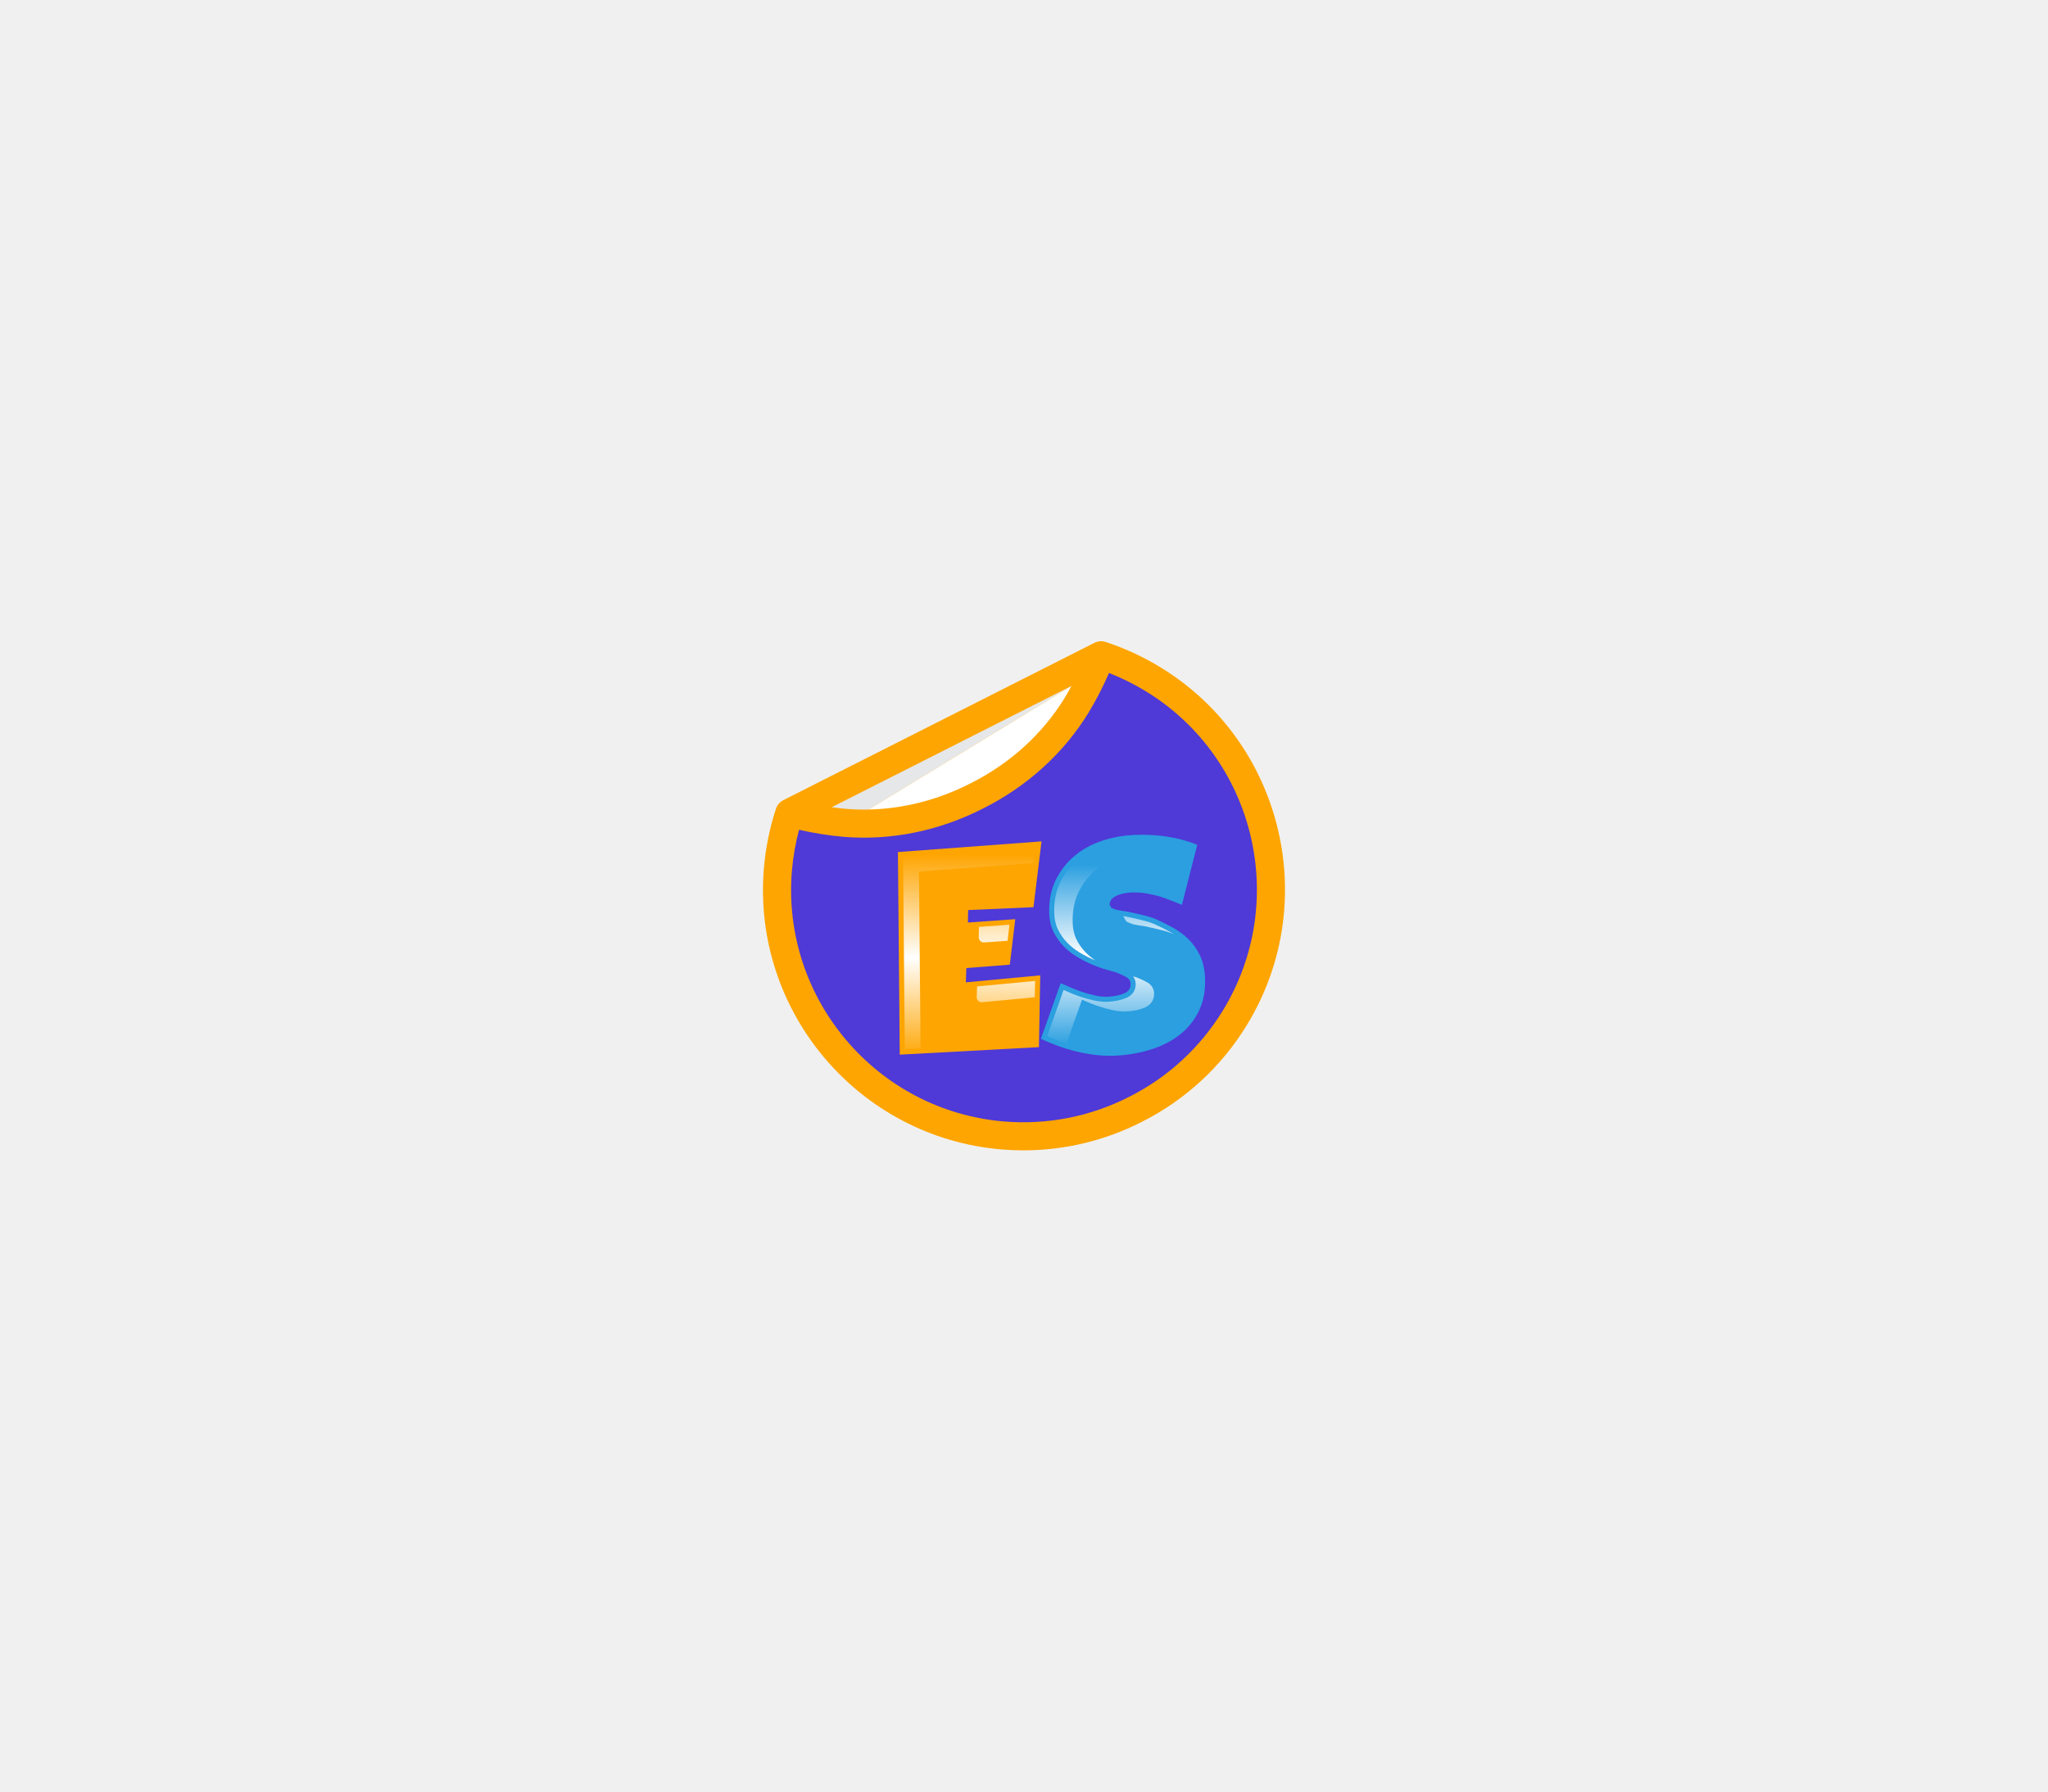
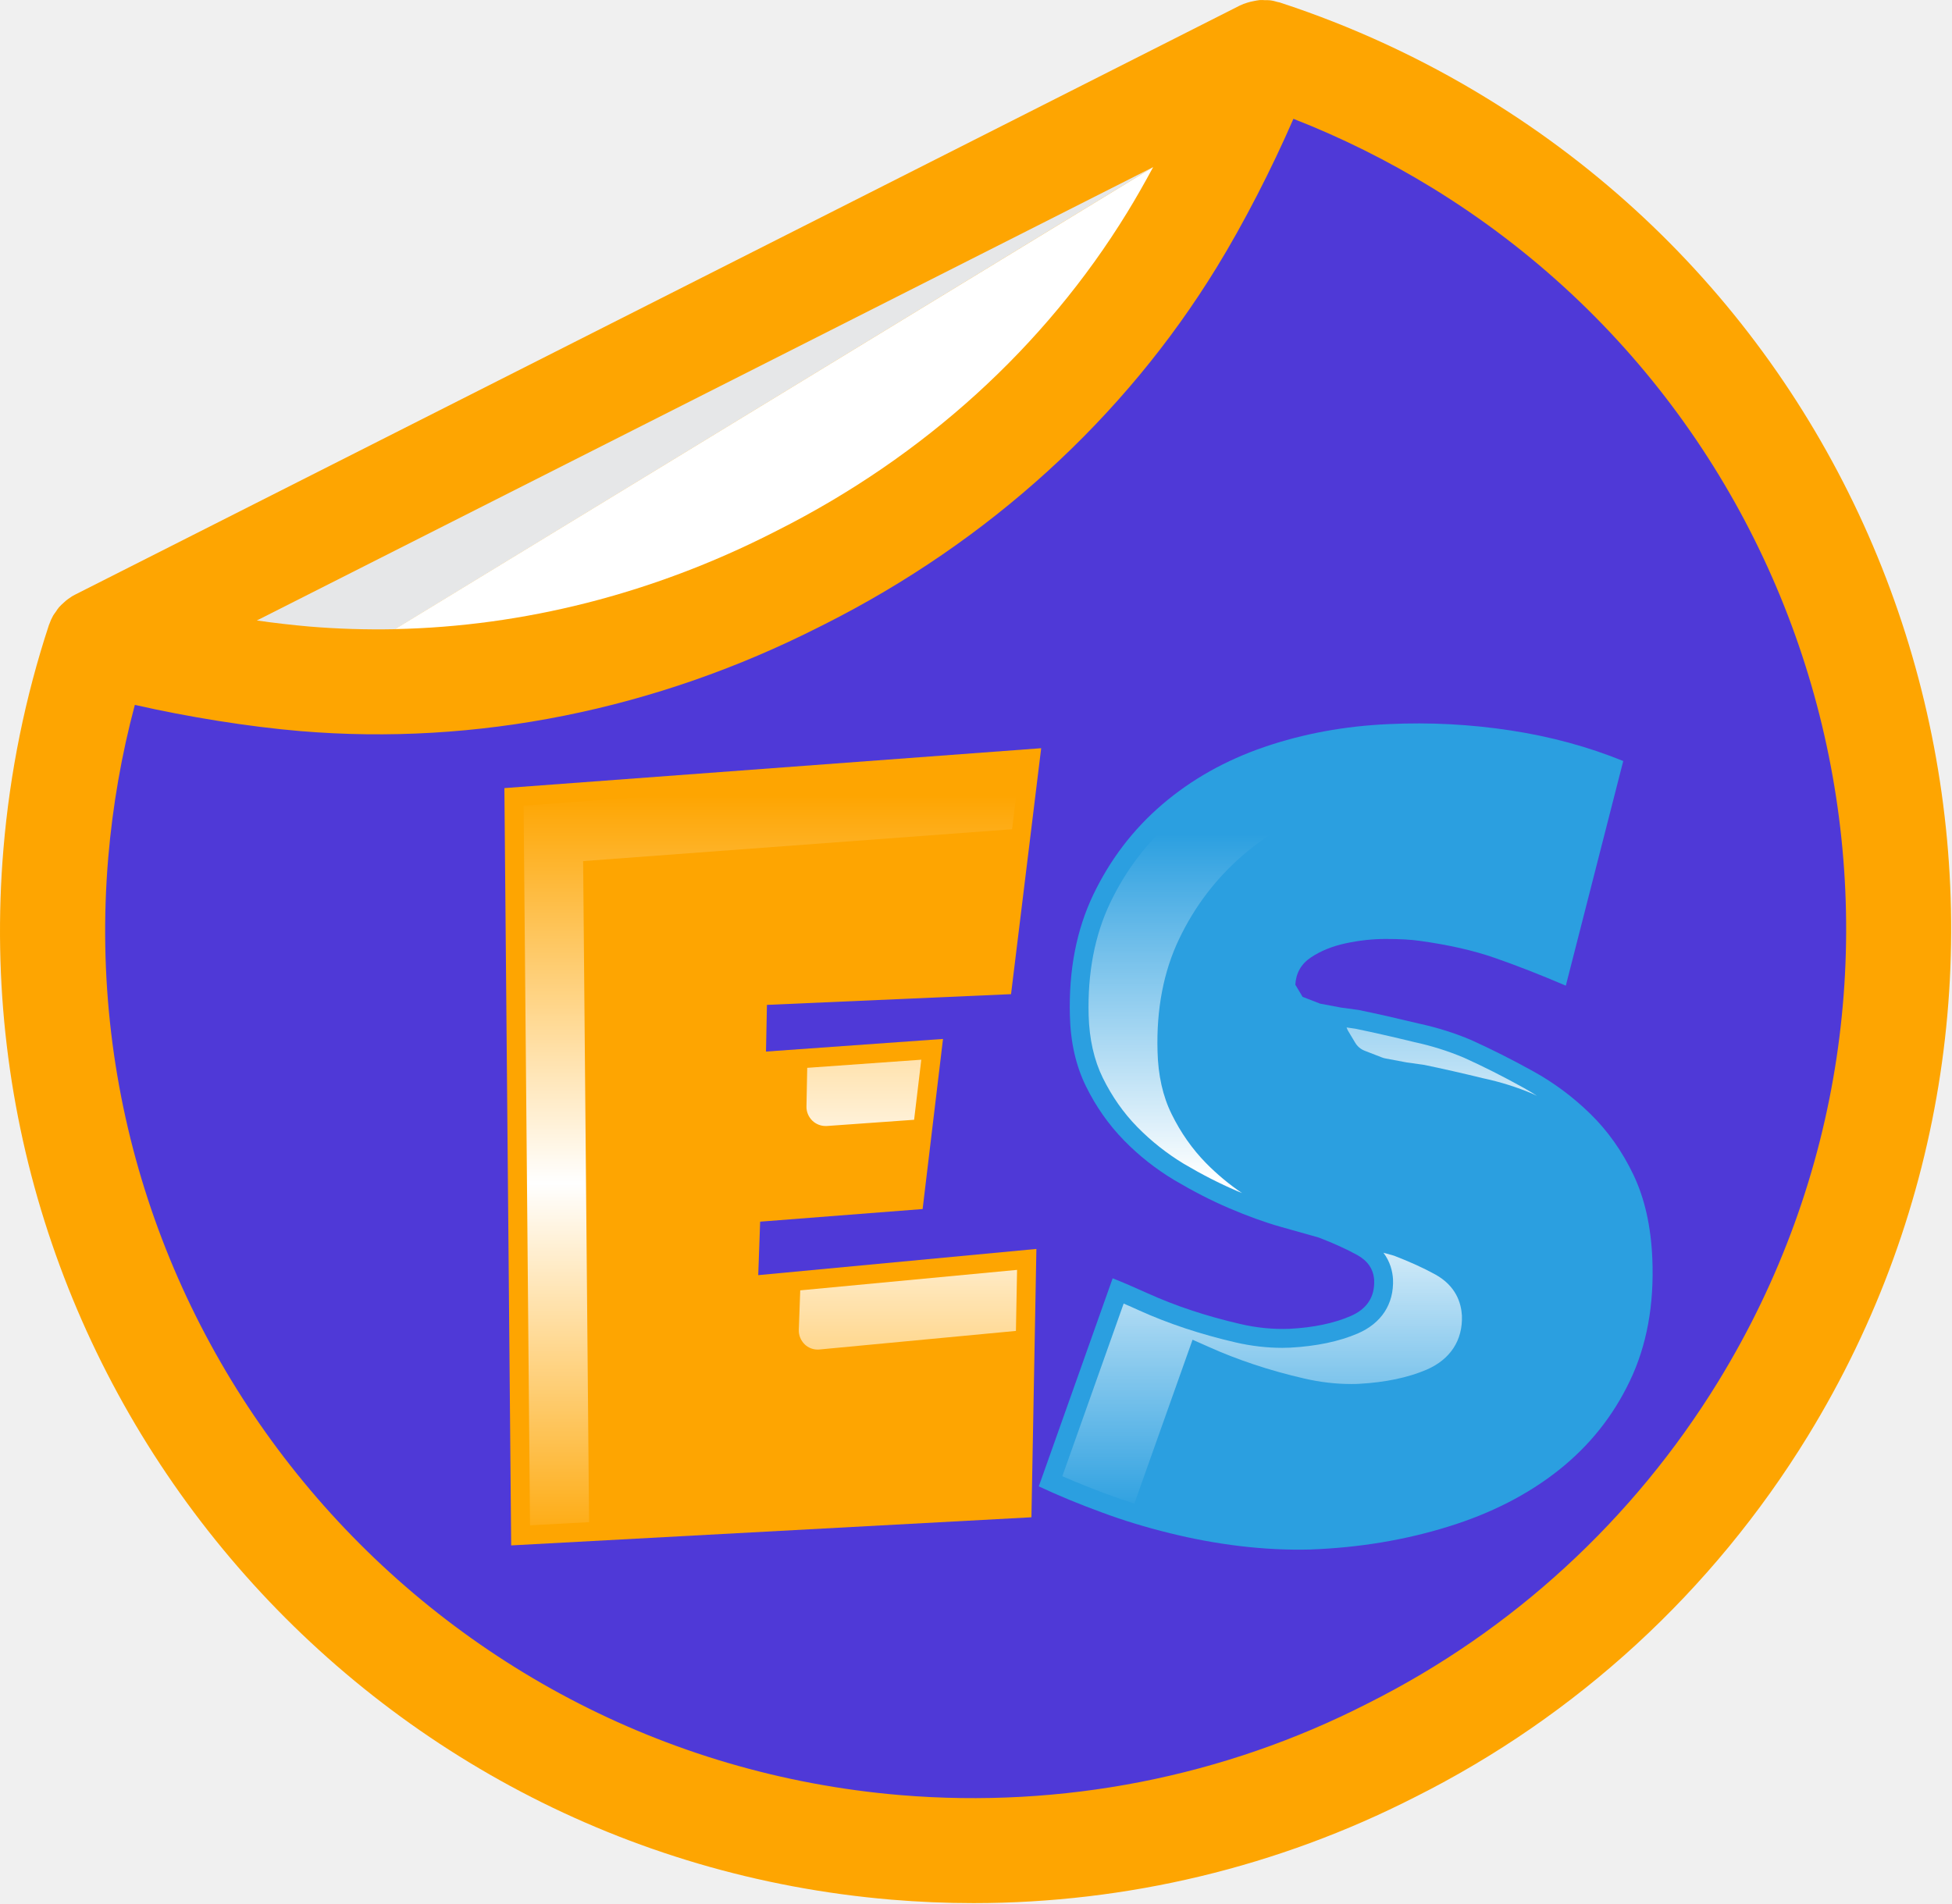
- <svg xmlns="http://www.w3.org/2000/svg" version="1.1" id="Layer_1" x="0px" y="0px" viewBox="0 0 800 700" style="enable-background:new 0 0 800 700;" xml:space="preserve">
-   <style type="text/css">
- 	.st0{fill:#4F39D7;}
- 	.st1{fill:#FEA501;}
- 	.st2{fill:#2B9FE0;}
- 	.st3{fill:url(#SVGID_1_);}
- 	.st4{fill:url(#SVGID_2_);}
- 	.st5{fill:url(#SVGID_3_);}
- 	.st6{fill:url(#SVGID_4_);}
- 	.st7{fill:url(#SVGID_5_);}
- 	.st8{fill:url(#SVGID_6_);}
- 	.st9{fill:url(#SVGID_7_);}
- 	.st10{fill:url(#SVGID_8_);}
- 	.st11{fill:url(#SVGID_9_);}
- 	.st12{fill:url(#SVGID_10_);}
- 	.st13{fill:url(#SVGID_11_);}
- 	.st14{fill:url(#SVGID_12_);}
- 	.st15{fill:url(#SVGID_13_);}
- 	.st16{fill:url(#SVGID_14_);}
- 	.st17{fill:url(#SVGID_15_);}
- 	.st18{fill:url(#SVGID_16_);}
- 	.st19{fill:url(#SVGID_17_);}
- 	.st20{fill:url(#SVGID_18_);}
- 	.st21{fill:url(#SVGID_19_);}
- 	.st22{fill:url(#SVGID_20_);}
- 	.st23{fill:url(#SVGID_21_);}
- 	.st24{fill:url(#SVGID_22_);}
- 	.st25{fill:url(#SVGID_23_);}
- 	.st26{fill:url(#SVGID_24_);}
- 	.st27{fill:url(#SVGID_25_);}
- 	.st28{fill:url(#SVGID_26_);}
- 	.st29{fill:url(#SVGID_27_);}
- 	.st30{fill:url(#SVGID_28_);}
- 	.st31{fill:url(#SVGID_29_);}
- 	.st32{fill:url(#SVGID_30_);}
- 	.st33{fill:url(#SVGID_31_);}
- 	.st34{fill:url(#SVGID_32_);}
- 	.st35{fill:url(#SVGID_33_);}
- 	.st36{fill:url(#SVGID_34_);}
- 	.st37{fill:url(#SVGID_35_);}
- 	.st38{fill:url(#SVGID_36_);}
- 	.st39{fill:url(#SVGID_37_);}
- 	.st40{fill:url(#SVGID_38_);}
- 	.st41{fill:url(#SVGID_39_);}
- 	.st42{fill:url(#SVGID_40_);}
- 	.st43{fill:url(#SVGID_41_);}
- 	.st44{fill:url(#SVGID_42_);}
- 	.st45{fill:url(#SVGID_43_);}
- 	.st46{fill:url(#SVGID_44_);}
- 	.st47{fill:url(#SVGID_45_);}
- 	.st48{fill:url(#SVGID_46_);}
- 	.st49{fill:url(#SVGID_47_);}
- 	.st50{fill:url(#SVGID_48_);}
- 	.st51{fill:url(#SVGID_49_);}
- 	.st52{fill:url(#SVGID_50_);}
- 	.st53{fill:url(#SVGID_51_);}
- 	.st54{fill:url(#SVGID_52_);}
- 	.st55{fill:url(#SVGID_53_);}
- 	.st56{fill:url(#SVGID_54_);}
- 	.st57{fill:url(#SVGID_55_);}
- 	.st58{fill:url(#SVGID_56_);}
- 	.st59{fill:url(#SVGID_57_);}
- 	.st60{fill:url(#SVGID_58_);}
- 	.st61{fill:url(#SVGID_59_);}
- 	.st62{fill:url(#SVGID_60_);}
- 	.st63{fill:url(#SVGID_61_);}
- 	.st64{fill:url(#SVGID_62_);}
- 	.st65{fill:url(#SVGID_63_);}
- 	.st66{fill:url(#SVGID_64_);}
- 	.st67{fill:url(#SVGID_65_);}
- 	.st68{fill:url(#SVGID_66_);}
- 	.st69{fill:url(#SVGID_67_);}
- 	.st70{fill:url(#SVGID_68_);}
- 	.st71{fill:url(#SVGID_69_);}
- 	.st72{fill:url(#SVGID_70_);}
- 	.st73{fill:url(#SVGID_71_);}
- 	.st74{fill:url(#SVGID_72_);}
- 	.st75{fill:url(#SVGID_73_);}
- 	.st76{fill:url(#SVGID_74_);}
- 	.st77{fill:url(#SVGID_75_);}
- 	.st78{fill:url(#SVGID_76_);}
- 	.st79{fill:url(#SVGID_77_);}
- 	.st80{fill:url(#SVGID_78_);}
- 	.st81{fill:url(#SVGID_79_);}
- 	.st82{fill:url(#SVGID_80_);}
- 	.st83{fill:url(#SVGID_81_);}
- 	.st84{fill:url(#SVGID_82_);}
- 	.st85{fill:url(#SVGID_83_);}
- 	.st86{fill:url(#SVGID_84_);}
- 	.st87{fill:url(#SVGID_85_);}
- 	.st88{fill:url(#SVGID_86_);}
- 	.st89{fill:url(#SVGID_87_);}
- 	.st90{fill:url(#SVGID_88_);}
- 	.st91{fill:url(#SVGID_89_);}
- 	.st92{fill:url(#SVGID_90_);}
- 	.st93{fill:#E6E7E8;}
- 	.st94{fill:#FFFFFF;}
- 	.st95{fill:url(#SVGID_91_);}
- 	.st96{fill:url(#SVGID_92_);}
- 	.st97{fill:url(#SVGID_93_);}
- 	.st98{fill:url(#SVGID_94_);}
- 	.st99{fill:url(#SVGID_95_);}
- 	.st100{fill:url(#SVGID_96_);}
- 	.st101{fill:url(#SVGID_97_);}
- 	.st102{fill:url(#SVGID_98_);}
- 	.st103{fill:url(#SVGID_99_);}
- 	.st104{fill:url(#SVGID_100_);}
- 	.st105{fill:url(#SVGID_101_);}
- 	.st106{fill:url(#SVGID_102_);}
- </style>
-   <g>
-     <path class="st1" d="M453.46,260.82c-6.82-4.19-14.12-7.56-21.67-10.03c-0.07-0.02-0.15-0.03-0.23-0.05   c-0.27-0.08-0.54-0.15-0.82-0.18c-0.16-0.02-0.32-0.01-0.49-0.01c-0.19-0.01-0.38-0.03-0.58-0.01c-0.21,0.02-0.42,0.07-0.63,0.11   c-0.22,0.04-0.43,0.09-0.65,0.16c-0.26,0.08-0.51,0.17-0.76,0.29c-0.01,0.01-0.03,0.01-0.04,0.02L305.9,312.68   c-0.01,0.01-0.02,0.02-0.04,0.02c-0.26,0.13-0.5,0.3-0.74,0.47c-0.14,0.1-0.26,0.21-0.38,0.32c-0.19,0.17-0.37,0.33-0.54,0.52   c-0.12,0.14-0.21,0.29-0.31,0.44c-0.1,0.14-0.21,0.28-0.3,0.43c-0.16,0.29-0.3,0.6-0.41,0.92c-0.01,0.02-0.02,0.04-0.03,0.06   c0,0,0,0,0,0c0,0,0,0.01,0,0.01c-2.48,7.53-4.08,15.4-4.75,23.38c-4.7,55.87,36.93,105.15,92.8,109.85   c2.86,0.24,5.72,0.36,8.58,0.36c16.03,0,31.83-3.78,46.13-11.08c16.92-8.48,31.11-21.52,41.05-37.72   C516.29,352.86,501.25,290.13,453.46,260.82z" />
-     <path class="st0" d="M477.62,394.92c-8.87,14.46-21.54,26.1-36.63,33.66c-0.01,0.01-0.03,0.01-0.04,0.02   c-15.03,7.68-31.91,10.98-48.82,9.57c-49.84-4.19-86.97-48.15-82.78-97.99c0.46-5.41,1.39-10.76,2.78-15.97   c5.52,1.26,11.92,2.29,17.28,2.74c18.4,1.55,37.17-2.22,54.27-10.9l0.56-0.28c17.13-8.64,31.28-21.52,40.94-37.27   c2.82-4.59,5.78-10.36,8.03-15.55c5.02,1.96,9.88,4.38,14.51,7.22C490.35,296.33,503.76,352.29,477.62,394.92z" />
-     <g>
-       <path class="st93" d="M324.88,315.39c1.9,0.27,3.75,0.48,5.46,0.63c2.99,0.25,5.99,0.34,8.99,0.28L418.55,268L324.88,315.39z" />
-       <path class="st94" d="M339.32,316.29c13.44-0.28,26.9-3.69,39.4-10.03l0.57-0.29c15.31-7.72,27.94-19.2,36.53-33.2    c0.9-1.46,1.82-3.08,2.73-4.77l0,0L339.32,316.29z" />
-     </g>
-     <g>
-       <path class="st2" d="M464.25,366.97c-1.8-1.76-3.79-3.25-6-4.47c-2.2-1.22-4.35-2.3-6.45-3.25c-1.76-0.75-3.59-1.32-5.49-1.73    c-2.24-0.54-4.34-1.02-6.3-1.42l-1.83-0.25l-2.18-0.41l-1.83-0.71l-0.76-1.27c0.07-1.22,0.61-2.17,1.63-2.85    c1.02-0.68,2.22-1.17,3.61-1.47c1.39-0.3,2.79-0.46,4.22-0.46c1.49,0,2.68,0.07,3.56,0.2c2.98,0.41,5.59,1,7.83,1.78    c2.24,0.78,4.71,1.74,7.42,2.9l6-23.48c-3.66-1.49-7.59-2.56-11.79-3.2c-4.2-0.64-8.43-0.86-12.7-0.66    c-4.61,0.2-8.94,1-13.01,2.39c-4.06,1.39-7.62,3.39-10.67,6c-3.05,2.61-5.45,5.76-7.22,9.45c-1.76,3.69-2.57,7.91-2.44,12.65    c0.07,2.78,0.63,5.23,1.68,7.37c1.05,2.13,2.37,4.01,3.96,5.64c1.59,1.63,3.35,3.01,5.28,4.17c1.93,1.14,3.84,2.13,5.74,2.94    s3.68,1.46,5.34,1.93c1.66,0.47,3,0.85,4.01,1.13c1.56,0.6,2.9,1.21,4.01,1.82c1.12,0.62,1.71,1.49,1.78,2.64    c0.07,1.76-0.76,3.02-2.49,3.76c-1.73,0.74-3.84,1.19-6.35,1.32c-1.69,0.07-3.42-0.1-5.18-0.51c-1.76-0.41-3.46-0.88-5.08-1.42    c-1.63-0.54-3.15-1.14-4.57-1.78c-1.42-0.64-2.64-1.17-3.66-1.57l-7.72,21.75c2.03,0.95,4.2,1.85,6.5,2.69    c2.3,0.86,4.67,1.58,7.11,2.18c2.44,0.61,4.91,1.07,7.42,1.37c2.51,0.3,4.95,0.42,7.32,0.36c5.15-0.19,9.96-1,14.43-2.39    c4.47-1.38,8.32-3.35,11.53-5.89c3.22-2.55,5.71-5.66,7.47-9.36c1.76-3.68,2.54-7.94,2.34-12.75c-0.14-3.39-0.8-6.32-1.98-8.79    S466.05,368.73,464.25,366.97z" />
-       <polygon class="st1" points="406.35,381.08 377.28,383.82 377.48,378.23 394.46,376.91 396.59,359.13 378.09,360.45     378.19,355.57 403.7,354.45 406.85,328.74 350.75,332.91 351.46,412.07 405.83,409.13   " />
-       <linearGradient id="SVGID_1_" gradientUnits="userSpaceOnUse" x1="388.326" y1="333.699" x2="388.326" y2="413.427">
-         <stop offset="0" style="stop-color:#FFFFFF;stop-opacity:0" />
-         <stop offset="0.508" style="stop-color:#FFFFFF" />
-         <stop offset="1" style="stop-color:#FFFFFF;stop-opacity:0" />
-       </linearGradient>
-       <path class="st3" d="M382.94,367.68c0.37,0.35,0.86,0.55,1.37,0.55c0.05,0,0.09,0,0.14,0l9.12-0.65l0.75-6.28l-11.92,0.85    l-0.08,4.06C382.31,366.75,382.54,367.29,382.94,367.68z" />
-       <linearGradient id="SVGID_2_" gradientUnits="userSpaceOnUse" x1="392.917" y1="333.699" x2="392.917" y2="413.427">
-         <stop offset="0" style="stop-color:#FFFFFF;stop-opacity:0" />
-         <stop offset="0.508" style="stop-color:#FFFFFF" />
-         <stop offset="1" style="stop-color:#FFFFFF;stop-opacity:0" />
-       </linearGradient>
-       <path class="st4" d="M383.5,391.6c0.06,0,0.12,0,0.19-0.01l20.52-1.94l0.12-6.38l-22.66,2.14l-0.15,4.13    c-0.02,0.57,0.21,1.12,0.62,1.52C382.5,391.41,382.99,391.6,383.5,391.6z" />
-       <linearGradient id="SVGID_3_" gradientUnits="userSpaceOnUse" x1="378.671" y1="333.699" x2="378.671" y2="413.427">
-         <stop offset="0" style="stop-color:#FFFFFF;stop-opacity:0" />
-         <stop offset="0.508" style="stop-color:#FFFFFF" />
-         <stop offset="1" style="stop-color:#FFFFFF;stop-opacity:0" />
-       </linearGradient>
-       <polygon class="st5" points="358.98,340.54 403.81,337.21 404.58,330.9 352.76,334.75 353.43,409.97 359.6,409.64   " />
-       <linearGradient id="SVGID_4_" gradientUnits="userSpaceOnUse" x1="448.721" y1="337.673" x2="448.721" y2="408.738">
-         <stop offset="0" style="stop-color:#FFFFFF;stop-opacity:0" />
-         <stop offset="0.508" style="stop-color:#FFFFFF" />
-         <stop offset="1" style="stop-color:#FFFFFF;stop-opacity:0" />
-       </linearGradient>
-       <path class="st6" d="M445.02,361.58l1.85,0.26c1.93,0.4,4,0.87,6.17,1.4c1.82,0.39,3.54,0.93,5.18,1.63    c0.15,0.07,0.3,0.14,0.45,0.21c-0.45-0.29-0.91-0.57-1.38-0.83c-2.14-1.19-4.26-2.26-6.26-3.16c-1.64-0.69-3.36-1.24-5.18-1.63    c-2.17-0.53-4.24-1-6.17-1.4l-0.91-0.13c0.04,0.11,0.07,0.22,0.14,0.33l0.76,1.27c0.23,0.38,0.57,0.67,0.98,0.83l1.83,0.71    c0.11,0.04,0.23,0.08,0.36,0.1L445.02,361.58z" />
-       <linearGradient id="SVGID_5_" gradientUnits="userSpaceOnUse" x1="429.947" y1="337.673" x2="429.947" y2="408.738">
-         <stop offset="0" style="stop-color:#FFFFFF;stop-opacity:0" />
-         <stop offset="0.508" style="stop-color:#FFFFFF" />
-         <stop offset="1" style="stop-color:#FFFFFF;stop-opacity:0" />
-       </linearGradient>
-       <path class="st7" d="M422.67,390.57c0.52,0.23,1.08,0.47,1.67,0.74c1.48,0.67,3.08,1.29,4.76,1.85c1.67,0.56,3.44,1.05,5.26,1.47    c1.65,0.38,3.29,0.57,4.89,0.57c0.27,0,0.55,0,0.82-0.02c2.76-0.15,5.12-0.65,7.06-1.48c2.48-1.07,3.79-3.08,3.69-5.66    c-0.08-1.32-0.62-3.1-2.8-4.3c-1.22-0.67-2.65-1.32-4.26-1.94c-0.06-0.02-0.12-0.04-0.19-0.06c-0.29-0.08-0.61-0.17-0.95-0.26    c0.71,0.94,0.95,1.95,1,2.78c0.1,2.58-1.21,4.59-3.69,5.66c-1.94,0.83-4.3,1.33-7.06,1.48c-0.27,0.01-0.54,0.02-0.82,0.02    c-1.6,0-3.25-0.19-4.89-0.57c-1.82-0.42-3.59-0.92-5.26-1.47c-1.68-0.56-3.28-1.18-4.76-1.85c-0.59-0.27-1.15-0.52-1.67-0.74    l-6.41,18.05c1.54,0.67,3.11,1.3,4.71,1.89c0.91,0.34,1.85,0.66,2.82,0.96L422.67,390.57z" />
-       <linearGradient id="SVGID_6_" gradientUnits="userSpaceOnUse" x1="438.549" y1="337.673" x2="438.549" y2="408.738">
-         <stop offset="0" style="stop-color:#FFFFFF;stop-opacity:0" />
-         <stop offset="0.508" style="stop-color:#FFFFFF" />
-         <stop offset="1" style="stop-color:#FFFFFF;stop-opacity:0" />
-       </linearGradient>
-       <path class="st8" d="M413.29,363.2c0.95,1.93,2.16,3.66,3.6,5.13c1.46,1.49,3.11,2.79,4.88,3.86c1.86,1.1,3.72,2.05,5.51,2.82    c0.19,0.08,0.38,0.15,0.56,0.23c-1.35-0.91-2.61-1.96-3.76-3.13c-1.44-1.47-2.65-3.19-3.6-5.13c-0.92-1.86-1.41-4.06-1.47-6.54    c-0.13-4.41,0.63-8.36,2.25-11.75c1.63-3.42,3.89-6.38,6.71-8.8c2.84-2.43,6.21-4.32,10.02-5.62c3.87-1.32,8.06-2.09,12.45-2.28    c1-0.05,2-0.07,2.98-0.07c3.12,0,6.26,0.24,9.33,0.71c0.71,0.11,1.4,0.24,2.1,0.37l0.43-1.69c-3.05-1.11-6.31-1.93-9.73-2.46    c-3.08-0.47-6.22-0.71-9.33-0.71c-0.98,0-1.98,0.02-2.98,0.07c-4.4,0.19-8.59,0.96-12.45,2.28c-3.81,1.3-7.18,3.19-10.02,5.62    c-2.82,2.41-5.08,5.37-6.71,8.8c-1.62,3.39-2.37,7.34-2.25,11.75C411.88,359.13,412.37,361.33,413.29,363.2z" />
-     </g>
-   </g>
+ <svg xmlns="http://www.w3.org/2000/svg" width="204" height="199" viewBox="0 0 204 199" fill="none">
+   <path d="M155.422 10.289C148.602 6.099 141.302 2.729 133.752 0.259C133.682 0.239 133.602 0.229 133.522 0.209C133.252 0.129 132.982 0.059 132.702 0.029C132.542 0.009 132.382 0.019 132.212 0.019C132.022 0.009 131.832 -0.011 131.632 0.009C131.422 0.029 131.212 0.079 131.002 0.119C130.782 0.159 130.572 0.209 130.352 0.279C130.092 0.359 129.842 0.449 129.592 0.569C129.582 0.579 129.562 0.579 129.552 0.589L7.862 62.149C7.852 62.159 7.842 62.169 7.822 62.169C7.562 62.299 7.322 62.469 7.082 62.639C6.942 62.739 6.822 62.849 6.702 62.959C6.512 63.129 6.332 63.289 6.162 63.479C6.042 63.619 5.952 63.769 5.852 63.919C5.752 64.059 5.642 64.199 5.552 64.349C5.392 64.639 5.252 64.948 5.142 65.269C5.132 65.288 5.122 65.308 5.112 65.329V65.339C2.632 72.869 1.032 80.739 0.362 88.719C-4.338 144.589 37.292 193.869 93.162 198.569C96.022 198.809 98.882 198.929 101.742 198.929C117.772 198.929 133.572 195.149 147.872 187.849C164.792 179.369 178.982 166.329 188.922 150.129C218.252 102.329 203.212 39.599 155.422 10.289Z" fill="#FEA501" />
+   <path d="M179.582 144.389C170.712 158.849 158.042 170.489 142.952 178.049C142.942 178.059 142.922 178.059 142.912 178.069C127.882 185.749 111.002 189.049 94.092 187.639C44.252 183.449 7.122 139.489 11.312 89.649C11.772 84.239 12.702 78.889 14.092 73.679C19.612 74.939 26.012 75.969 31.372 76.419C49.772 77.969 68.542 74.199 85.642 65.519L86.202 65.239C103.332 56.599 117.482 43.719 127.142 27.969C129.962 23.379 132.922 17.609 135.172 12.419C140.192 14.379 145.052 16.799 149.682 19.639C192.312 45.799 205.722 101.759 179.582 144.389Z" fill="#4F39D7" />
+   <path d="M26.842 64.859C28.742 65.129 30.592 65.339 32.302 65.489C35.292 65.739 38.292 65.829 41.292 65.769L120.512 17.469L26.842 64.859Z" fill="#E6E7E8" />
+   <path d="M41.282 65.759C54.722 65.479 68.182 62.069 80.682 55.729L81.252 55.439C96.562 47.719 109.192 36.239 117.782 22.239C118.682 20.779 119.602 19.159 120.512 17.469L41.282 65.759Z" fill="white" />
+   <path d="M166.212 116.439C164.412 114.679 162.422 113.189 160.212 111.969C158.012 110.749 155.862 109.669 153.762 108.719C152.002 107.969 150.172 107.399 148.272 106.989C146.032 106.449 143.932 105.969 141.972 105.569L140.142 105.319L137.962 104.909L136.132 104.199L135.372 102.929C135.442 101.709 135.982 100.759 137.002 100.079C138.022 99.398 139.222 98.909 140.612 98.609C142.002 98.309 143.402 98.148 144.832 98.148C146.322 98.148 147.512 98.219 148.392 98.349C151.372 98.759 153.982 99.349 156.222 100.129C158.462 100.909 160.932 101.869 163.642 103.029L169.642 79.549C165.982 78.058 162.052 76.989 157.852 76.349C153.652 75.709 149.422 75.489 145.152 75.689C140.542 75.889 136.212 76.689 132.142 78.079C128.082 79.469 124.522 81.469 121.472 84.079C118.422 86.689 116.022 89.839 114.252 93.529C112.492 97.219 111.682 101.439 111.812 106.179C111.882 108.959 112.442 111.409 113.492 113.549C114.542 115.679 115.862 117.559 117.452 119.189C119.042 120.819 120.802 122.199 122.732 123.359C124.662 124.499 126.572 125.489 128.472 126.299C130.372 127.109 132.152 127.759 133.812 128.229C135.472 128.699 136.812 129.079 137.822 129.359C139.382 129.959 140.722 130.569 141.832 131.179C142.952 131.799 143.542 132.669 143.612 133.819C143.682 135.579 142.852 136.839 141.122 137.579C139.392 138.319 137.282 138.769 134.772 138.899C133.082 138.969 131.352 138.799 129.592 138.389C127.832 137.979 126.132 137.509 124.512 136.969C122.882 136.429 121.362 135.829 119.942 135.189C118.522 134.549 117.302 134.019 116.282 133.619L108.562 155.369C110.592 156.319 112.762 157.219 115.062 158.059C117.362 158.919 119.732 159.639 122.172 160.239C124.612 160.849 127.082 161.309 129.592 161.609C132.102 161.909 134.542 162.029 136.912 161.969C142.062 161.779 146.872 160.969 151.342 159.579C155.812 158.199 159.662 156.229 162.872 153.689C166.092 151.139 168.582 148.029 170.342 144.329C172.102 140.649 172.882 136.389 172.682 131.579C172.542 128.189 171.882 125.259 170.702 122.789C169.522 120.319 168.012 118.199 166.212 116.439Z" fill="#2B9FE0" />
+   <path d="M108.312 130.549L79.242 133.289L79.442 127.699L96.422 126.379L98.552 108.599L80.052 109.919L80.152 105.039L105.662 103.919L108.812 78.209L52.712 82.379L53.422 161.539L107.792 158.599L108.312 130.549Z" fill="#FEA501" />
+   <path d="M84.902 117.149C85.272 117.499 85.762 117.699 86.272 117.699C86.322 117.699 86.362 117.699 86.412 117.699L95.532 117.049L96.282 110.769L84.362 111.619L84.282 115.679C84.272 116.219 84.502 116.759 84.902 117.149Z" fill="url(#paint0_linear_39_1200)" />
+   <path d="M85.462 141.069C85.522 141.069 85.582 141.069 85.652 141.059L106.172 139.119L106.292 132.739L83.632 134.879L83.482 139.009C83.462 139.579 83.692 140.129 84.102 140.529C84.462 140.879 84.952 141.069 85.462 141.069Z" fill="url(#paint1_linear_39_1200)" />
+   <path d="M60.942 90.008L105.772 86.678L106.542 80.368L54.722 84.219L55.392 159.439L61.562 159.109L60.942 90.008Z" fill="url(#paint2_linear_39_1200)" />
+   <path d="M146.982 111.049L148.832 111.309C150.762 111.709 152.832 112.179 155.002 112.709C156.822 113.099 158.542 113.639 160.182 114.339C160.332 114.409 160.482 114.479 160.632 114.549C160.182 114.259 159.722 113.979 159.252 113.719C157.112 112.529 154.992 111.459 152.992 110.559C151.352 109.869 149.632 109.319 147.812 108.929C145.642 108.399 143.572 107.929 141.642 107.529L140.732 107.399C140.772 107.509 140.802 107.619 140.872 107.729L141.632 108.999C141.862 109.379 142.202 109.669 142.612 109.829L144.442 110.539C144.552 110.579 144.672 110.619 144.802 110.639L146.982 111.049Z" fill="url(#paint3_linear_39_1200)" />
+   <path d="M124.632 140.039C125.152 140.269 125.712 140.509 126.302 140.779C127.782 141.449 129.382 142.069 131.062 142.629C132.732 143.189 134.502 143.679 136.322 144.099C137.972 144.479 139.612 144.669 141.212 144.669C141.482 144.669 141.762 144.669 142.032 144.649C144.792 144.499 147.152 143.999 149.092 143.169C151.572 142.099 152.882 140.089 152.782 137.509C152.702 136.189 152.162 134.409 149.982 133.209C148.762 132.539 147.332 131.889 145.722 131.269C145.662 131.249 145.602 131.229 145.532 131.209C145.242 131.129 144.922 131.039 144.582 130.949C145.292 131.889 145.532 132.899 145.582 133.729C145.682 136.309 144.372 138.319 141.892 139.389C139.952 140.219 137.592 140.719 134.832 140.869C134.562 140.879 134.292 140.889 134.012 140.889C132.412 140.889 130.762 140.699 129.122 140.319C127.302 139.899 125.532 139.399 123.862 138.849C122.182 138.289 120.582 137.669 119.102 136.999C118.512 136.729 117.952 136.479 117.432 136.259L111.022 154.309C112.562 154.979 114.132 155.609 115.732 156.199C116.642 156.539 117.582 156.859 118.552 157.159L124.632 140.039Z" fill="url(#paint4_linear_39_1200)" />
+   <path d="M115.252 112.669C116.202 114.599 117.412 116.329 118.852 117.799C120.312 119.289 121.962 120.589 123.732 121.659C125.592 122.759 127.452 123.709 129.242 124.479C129.432 124.559 129.622 124.629 129.802 124.709C128.452 123.799 127.192 122.749 126.042 121.579C124.602 120.109 123.392 118.389 122.442 116.449C121.522 114.589 121.032 112.389 120.972 109.909C120.842 105.499 121.602 101.549 123.222 98.159C124.852 94.739 127.112 91.779 129.932 89.359C132.772 86.929 136.142 85.039 139.952 83.739C143.822 82.419 148.012 81.649 152.402 81.459C153.402 81.409 154.402 81.389 155.382 81.389C158.502 81.389 161.642 81.629 164.712 82.099C165.422 82.209 166.112 82.339 166.812 82.469L167.242 80.779C164.192 79.669 160.932 78.849 157.512 78.319C154.432 77.849 151.292 77.609 148.182 77.609C147.202 77.609 146.202 77.629 145.202 77.679C140.802 77.869 136.612 78.639 132.752 79.959C128.942 81.259 125.572 83.149 122.732 85.579C119.912 87.989 117.652 90.949 116.022 94.379C114.402 97.769 113.652 101.719 113.772 106.129C113.842 108.599 114.332 110.799 115.252 112.669Z" fill="url(#paint5_linear_39_1200)" />
+   <defs>
+     <linearGradient id="paint0_linear_39_1200" x1="90.288" y1="83.167" x2="90.288" y2="162.895" gradientUnits="userSpaceOnUse">
+       <stop stop-color="white" stop-opacity="0" />
+       <stop offset="0.508" stop-color="white" />
+       <stop offset="1" stop-color="white" stop-opacity="0" />
+     </linearGradient>
+     <linearGradient id="paint1_linear_39_1200" x1="94.879" y1="83.167" x2="94.879" y2="162.895" gradientUnits="userSpaceOnUse">
+       <stop stop-color="white" stop-opacity="0" />
+       <stop offset="0.508" stop-color="white" />
+       <stop offset="1" stop-color="white" stop-opacity="0" />
+     </linearGradient>
+     <linearGradient id="paint2_linear_39_1200" x1="80.632" y1="83.167" x2="80.632" y2="162.895" gradientUnits="userSpaceOnUse">
+       <stop stop-color="white" stop-opacity="0" />
+       <stop offset="0.508" stop-color="white" />
+       <stop offset="1" stop-color="white" stop-opacity="0" />
+     </linearGradient>
+     <linearGradient id="paint3_linear_39_1200" x1="150.683" y1="87.141" x2="150.683" y2="158.206" gradientUnits="userSpaceOnUse">
+       <stop stop-color="white" stop-opacity="0" />
+       <stop offset="0.508" stop-color="white" />
+       <stop offset="1" stop-color="white" stop-opacity="0" />
+     </linearGradient>
+     <linearGradient id="paint4_linear_39_1200" x1="131.908" y1="87.141" x2="131.908" y2="158.206" gradientUnits="userSpaceOnUse">
+       <stop stop-color="white" stop-opacity="0" />
+       <stop offset="0.508" stop-color="white" />
+       <stop offset="1" stop-color="white" stop-opacity="0" />
+     </linearGradient>
+     <linearGradient id="paint5_linear_39_1200" x1="140.511" y1="87.141" x2="140.511" y2="158.206" gradientUnits="userSpaceOnUse">
+       <stop stop-color="white" stop-opacity="0" />
+       <stop offset="0.508" stop-color="white" />
+       <stop offset="1" stop-color="white" stop-opacity="0" />
+     </linearGradient>
+   </defs>
</svg>
